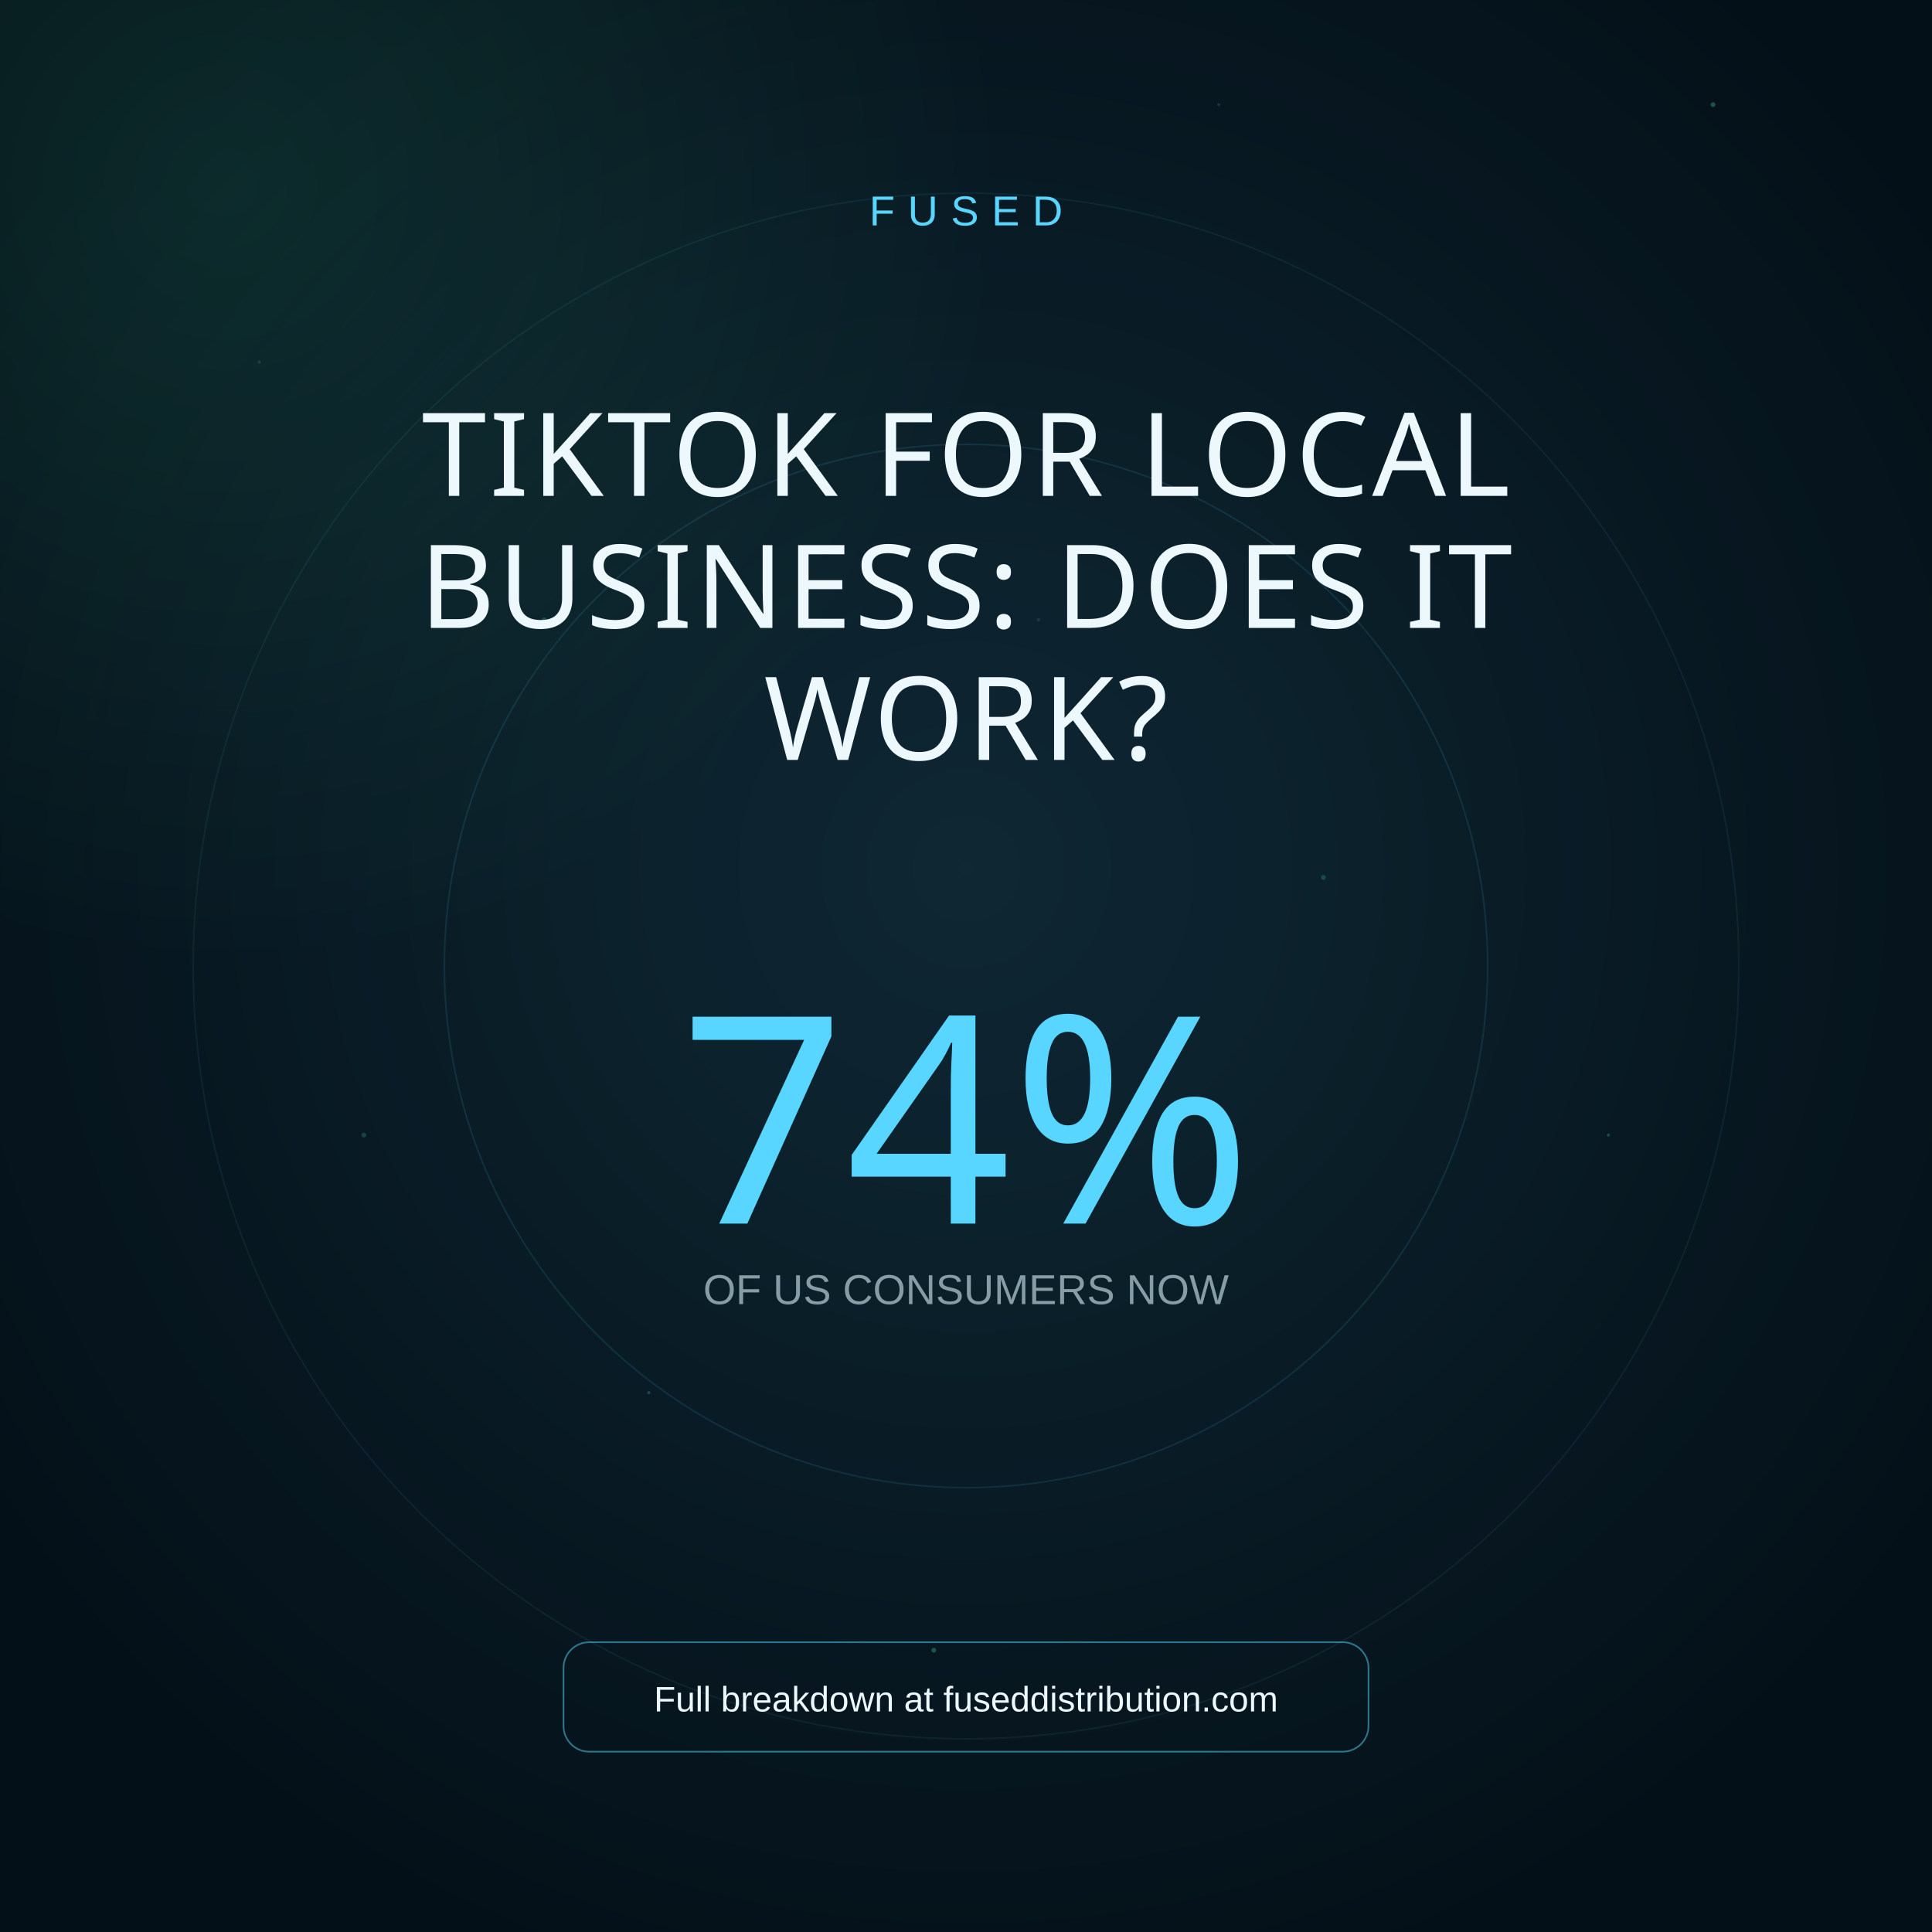
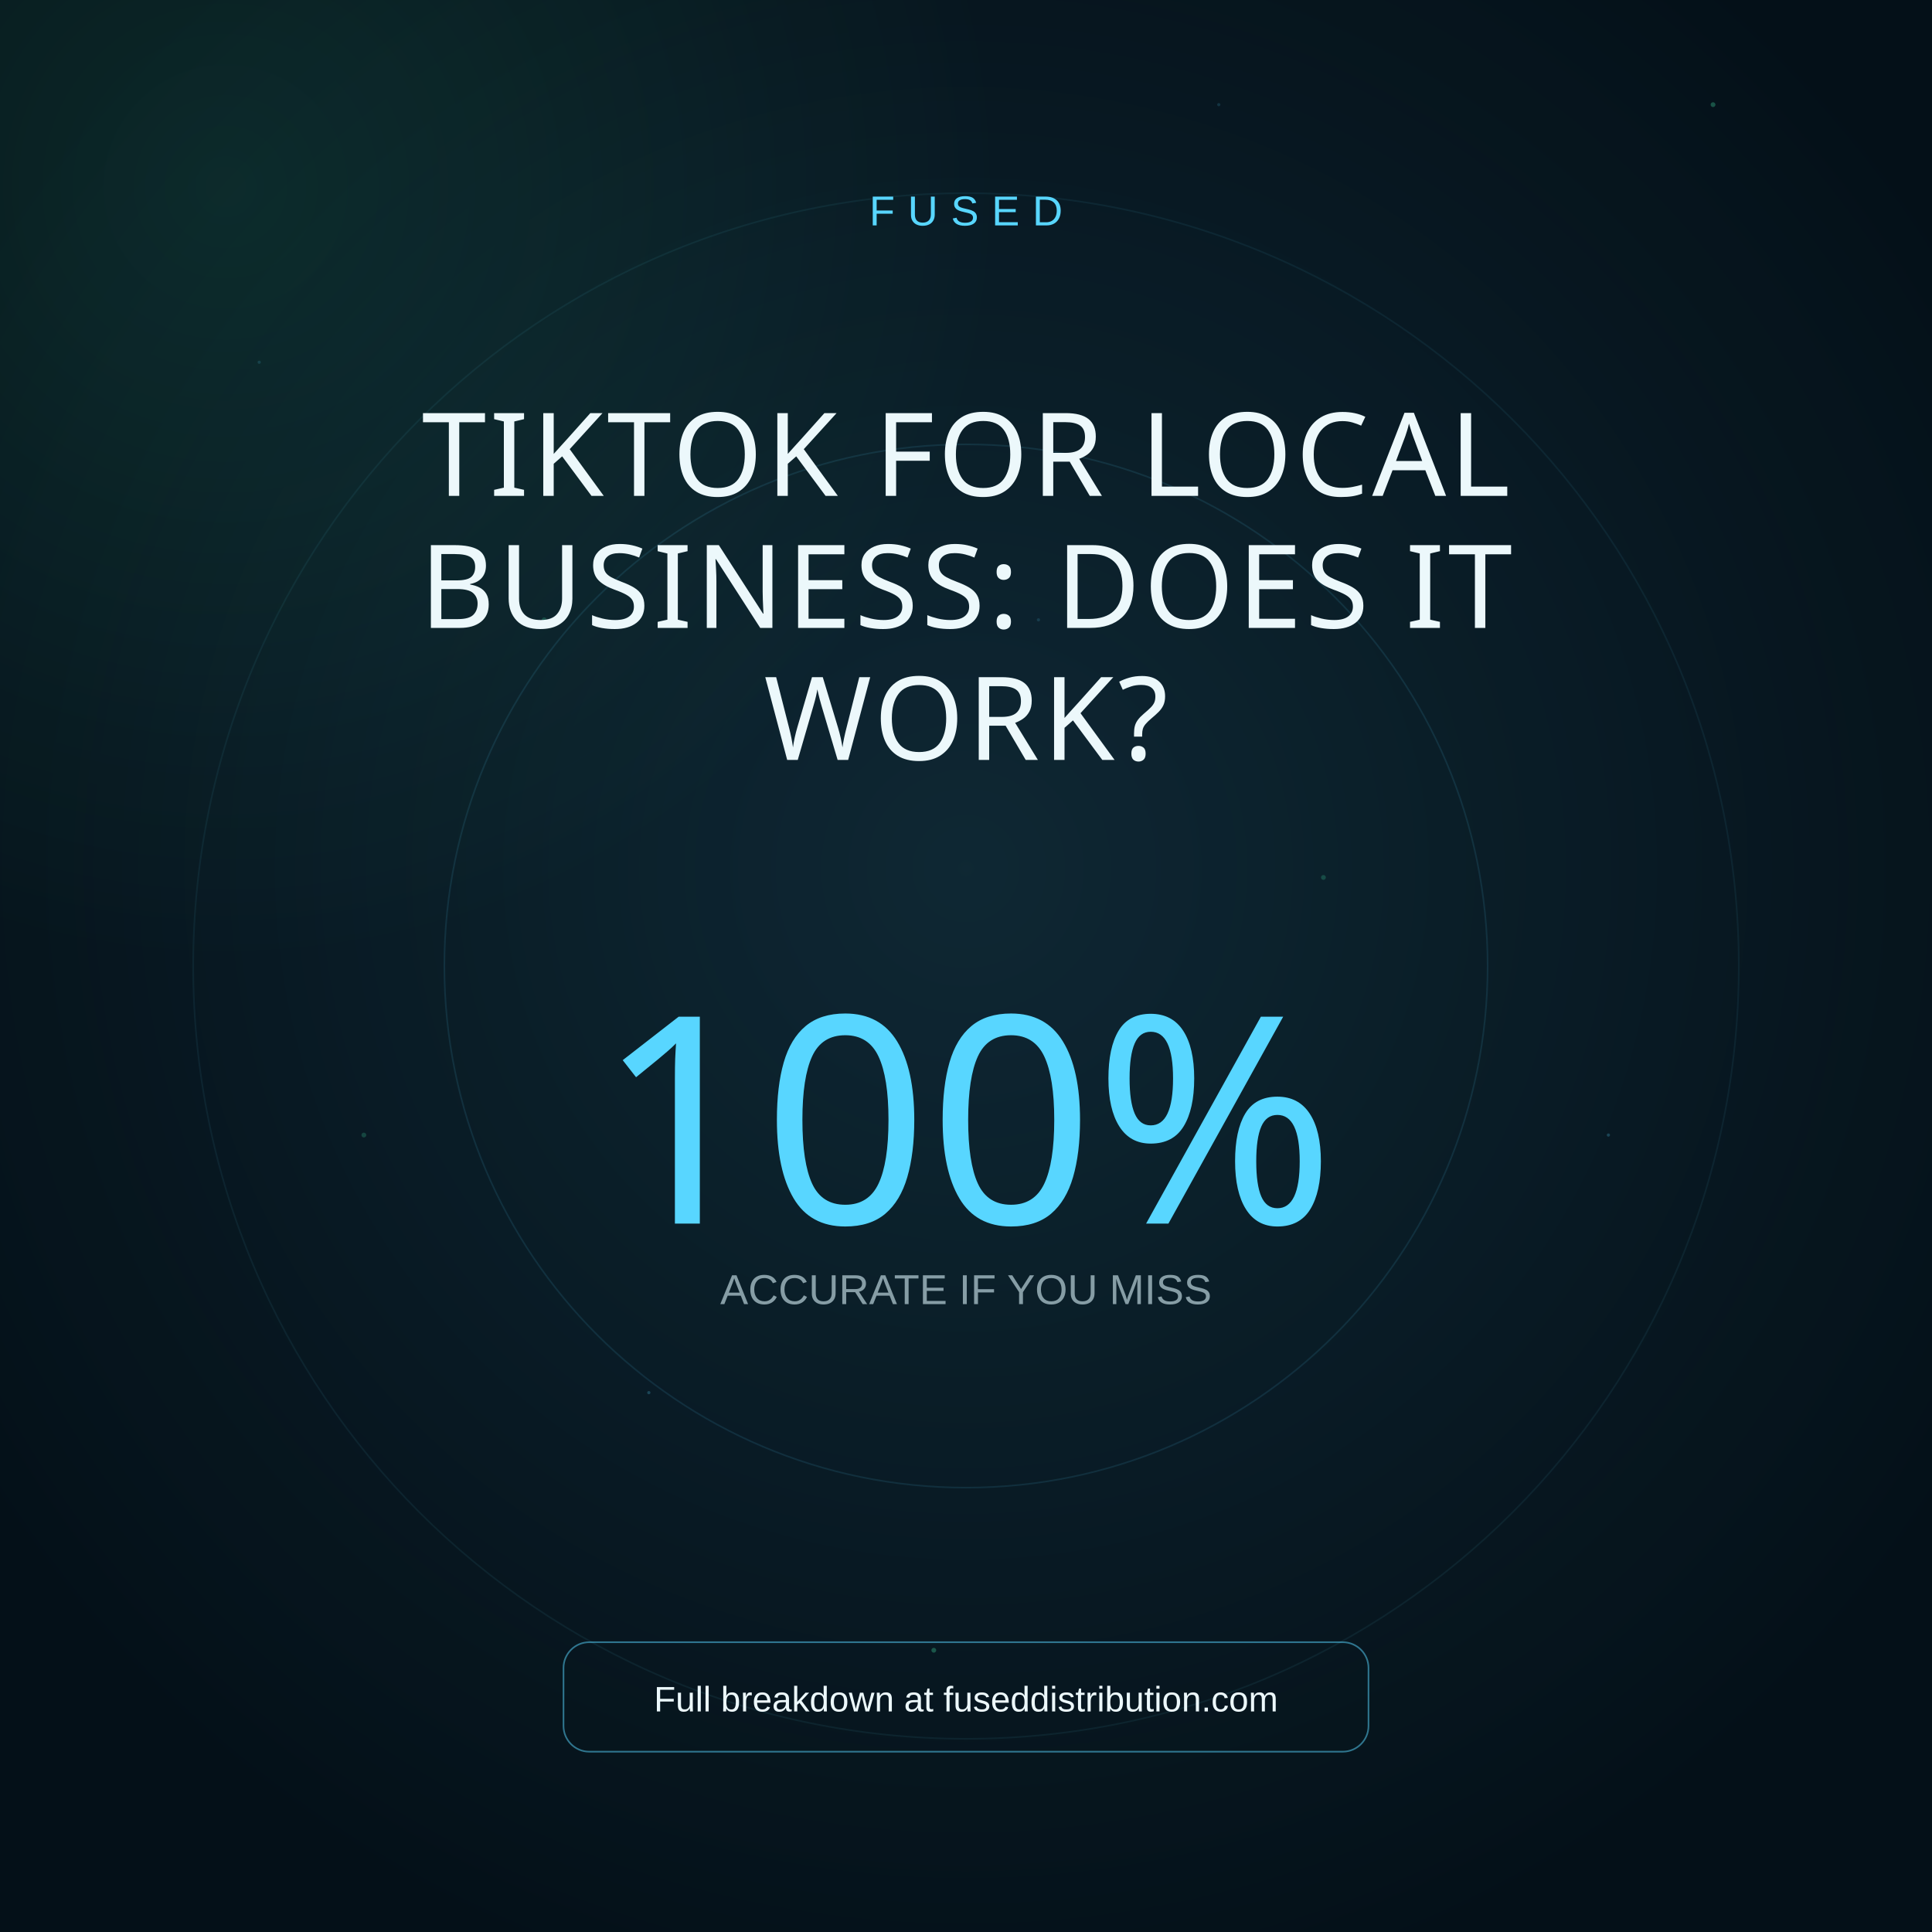
<svg xmlns="http://www.w3.org/2000/svg" width="1200" height="1200" viewBox="0 0 1200 1200">
  <rect width="1200" height="1200" fill="#041018" />
  <radialGradient id="g1" cx="50%" cy="45%" r="60%">
    <stop offset="0%" stop-color="#58d6ff" stop-opacity="0.12" />
    <stop offset="100%" stop-color="#58d6ff" stop-opacity="0" />
  </radialGradient>
  <radialGradient id="g2" cx="12%" cy="10%" r="40%">
    <stop offset="0%" stop-color="#4dffb8" stop-opacity="0.10" />
    <stop offset="100%" stop-color="#4dffb8" stop-opacity="0" />
  </radialGradient>
  <rect width="1200" height="1200" fill="url(#g1)" />
  <rect width="1200" height="1200" fill="url(#g2)" />
  <circle cx="600" cy="600" r="480" fill="none" stroke="#58d6ff" stroke-opacity="0.07" />
  <circle cx="600" cy="600" r="324" fill="none" stroke="#58d6ff" stroke-opacity="0.11" />
  <circle cx="757" cy="65" r="1" fill="#58d6ff" opacity="0.15" />
  <circle cx="338" cy="385" r="1.5" fill="#4dffb8" opacity="0.19" />
  <circle cx="999" cy="705" r="1" fill="#58d6ff" opacity="0.23" />
  <circle cx="580" cy="1025" r="1.5" fill="#4dffb8" opacity="0.27" />
  <circle cx="161" cy="225" r="1" fill="#58d6ff" opacity="0.15" />
  <circle cx="822" cy="545" r="1.5" fill="#4dffb8" opacity="0.19" />
  <circle cx="403" cy="865" r="1" fill="#58d6ff" opacity="0.23" />
  <circle cx="1064" cy="65" r="1.5" fill="#4dffb8" opacity="0.27" />
  <circle cx="645" cy="385" r="1" fill="#58d6ff" opacity="0.15" />
  <circle cx="226" cy="705" r="1.5" fill="#4dffb8" opacity="0.19" />
  <text x="600" y="140" font-family="Arial, sans-serif" font-size="26" fill="#58d6ff" text-anchor="middle" letter-spacing="8">FUSED</text>
  <text x="600" y="308" font-family="Impact, sans-serif" font-size="72" fill="#ecf8fb" text-anchor="middle" letter-spacing="2">TIKTOK FOR LOCAL</text>
  <text x="600" y="390" font-family="Impact, sans-serif" font-size="72" fill="#ecf8fb" text-anchor="middle" letter-spacing="2">BUSINESS: DOES IT</text>
  <text x="600" y="472" font-family="Impact, sans-serif" font-size="72" fill="#ecf8fb" text-anchor="middle" letter-spacing="2">WORK?</text>
-   <text x="600" y="760" font-family="Impact, sans-serif" font-size="180" fill="#58d6ff" text-anchor="middle">74%</text>
-   <text x="600" y="810" font-family="Arial, sans-serif" font-size="26" fill="rgba(175,198,207,0.75)" text-anchor="middle">OF US CONSUMERS NOW</text>
+   <text x="600" y="760" font-family="Impact, sans-serif" font-size="180" fill="#58d6ff" text-anchor="middle">100%</text>
+   <text x="600" y="810" font-family="Arial, sans-serif" font-size="26" fill="rgba(175,198,207,0.75)" text-anchor="middle">ACCURATE IF YOU MISS</text>
  <rect x="350" y="1020" width="500" height="68" rx="16" fill="none" stroke="#58d6ff" stroke-opacity="0.5" />
  <text x="600" y="1063" font-family="Arial, sans-serif" font-size="22" fill="#ecf8fb" text-anchor="middle">Full breakdown at fuseddistribution.com</text>
</svg>
